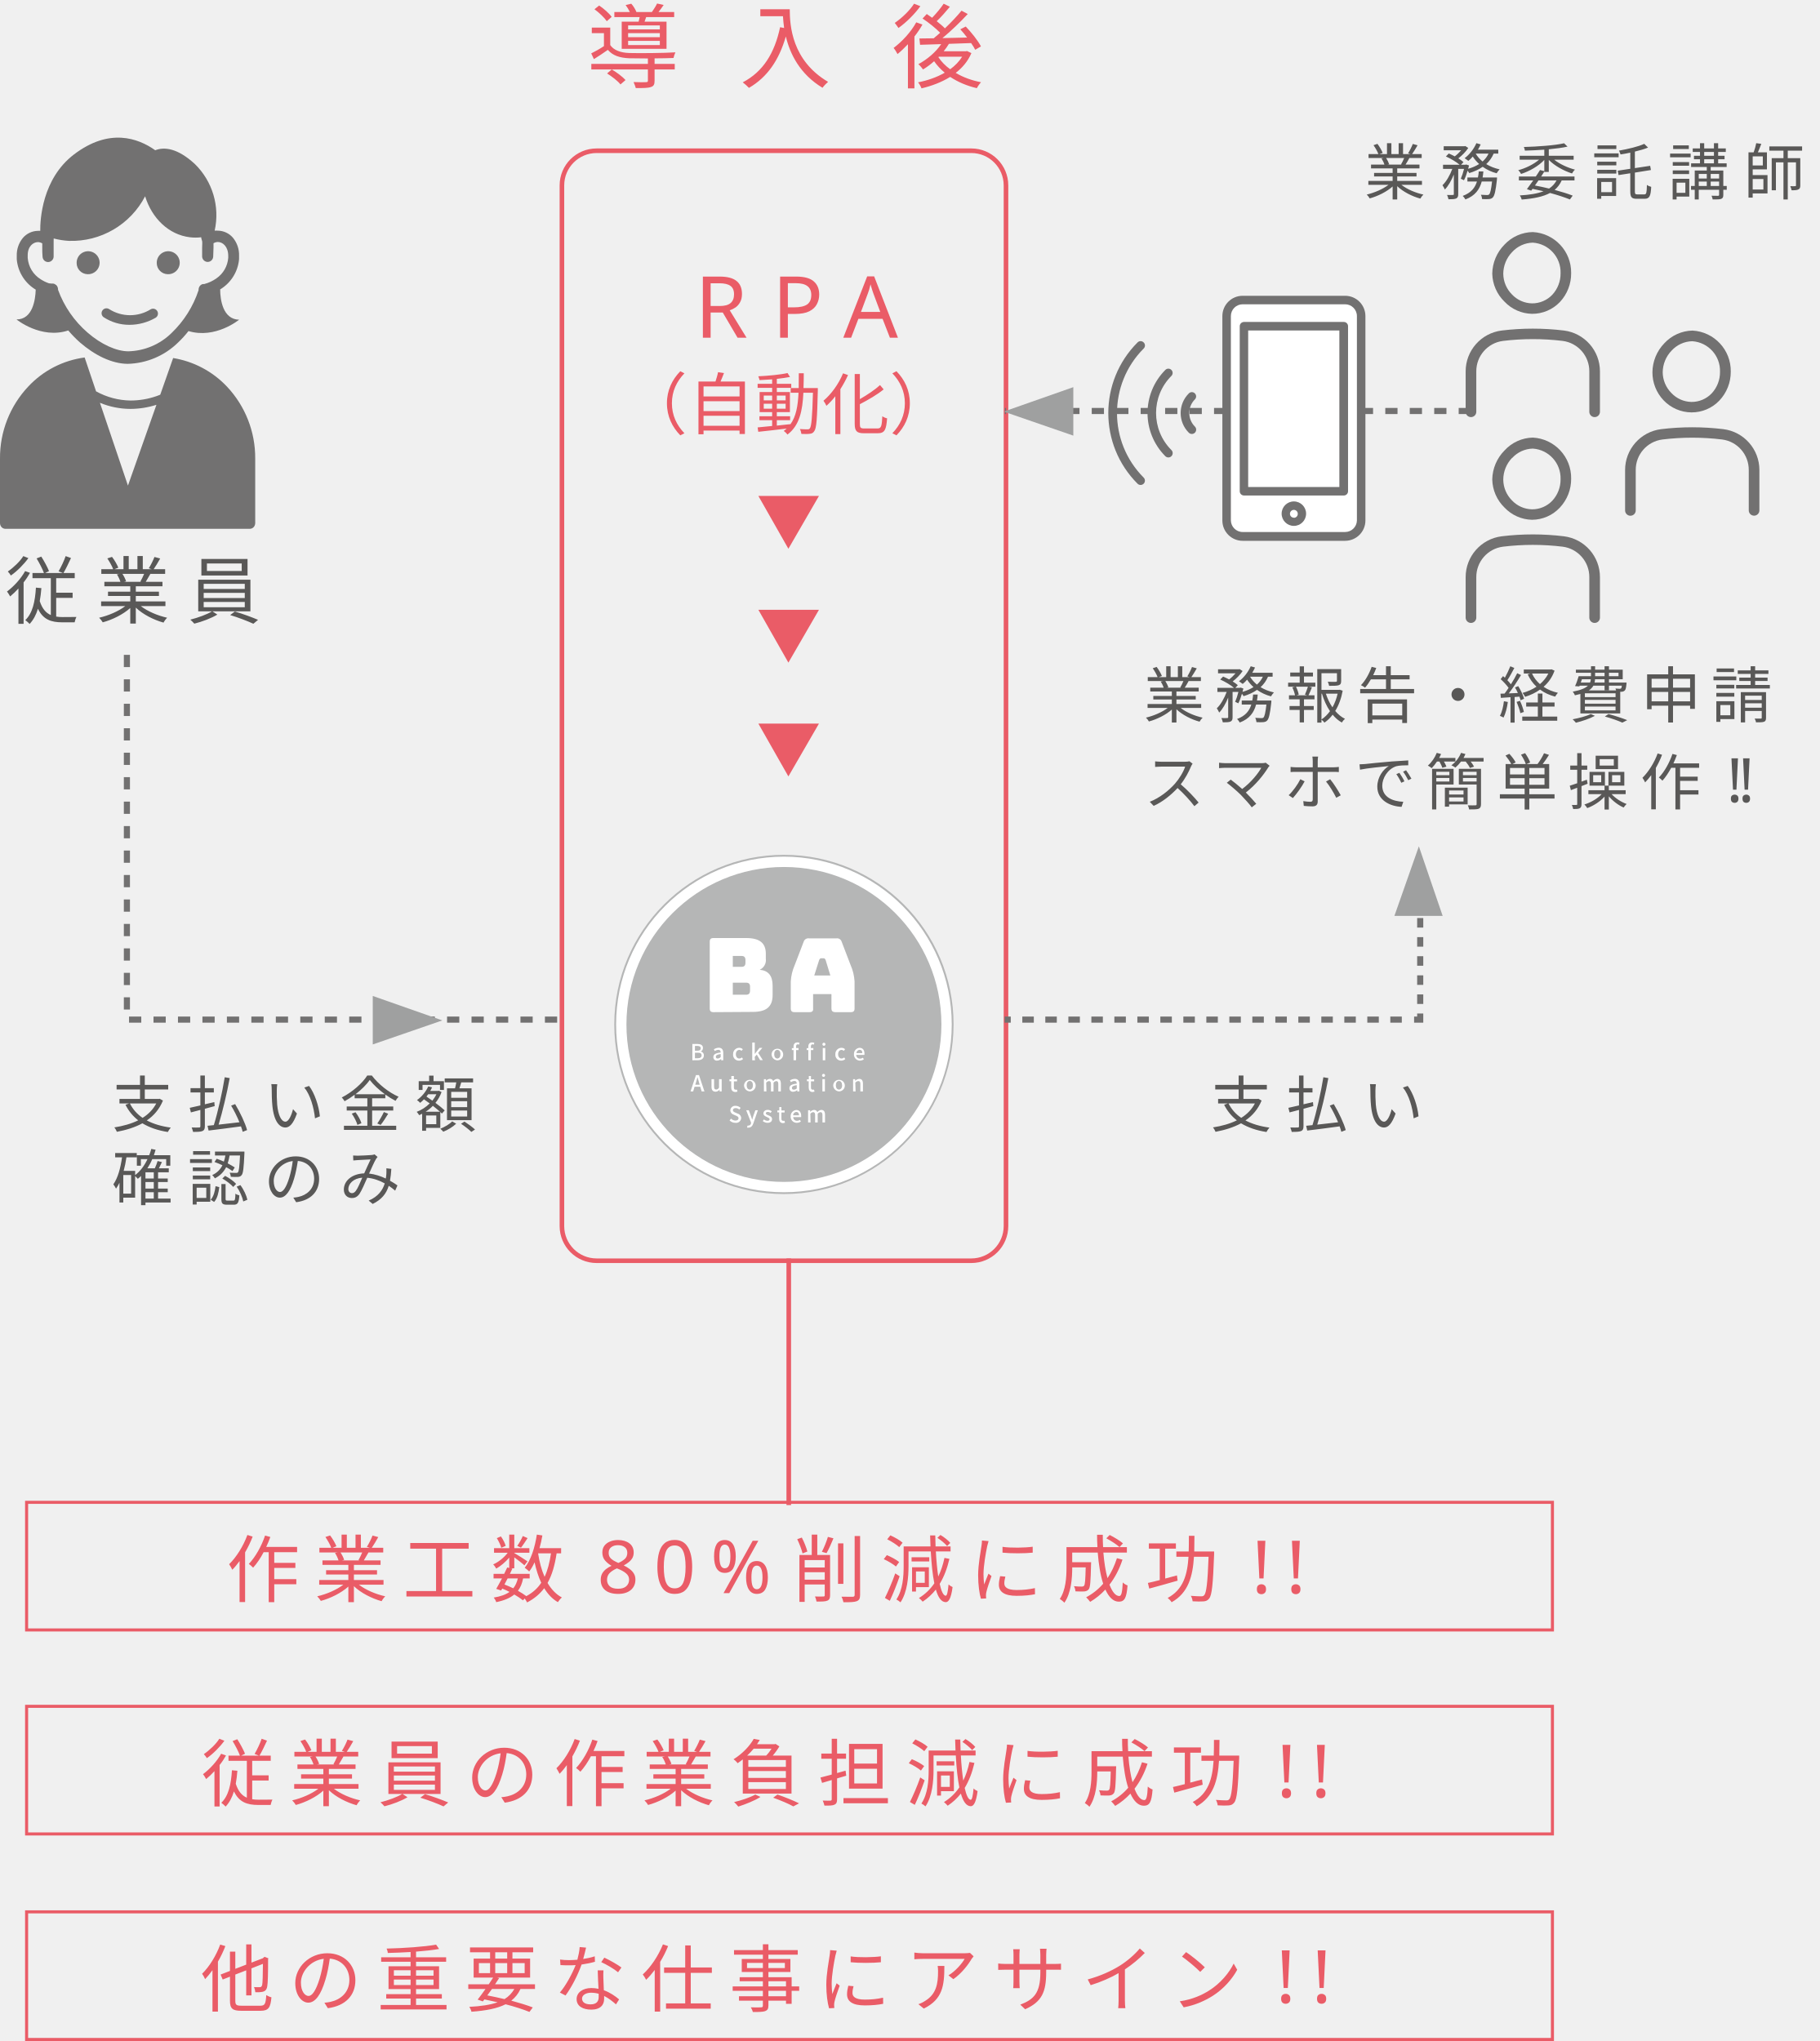
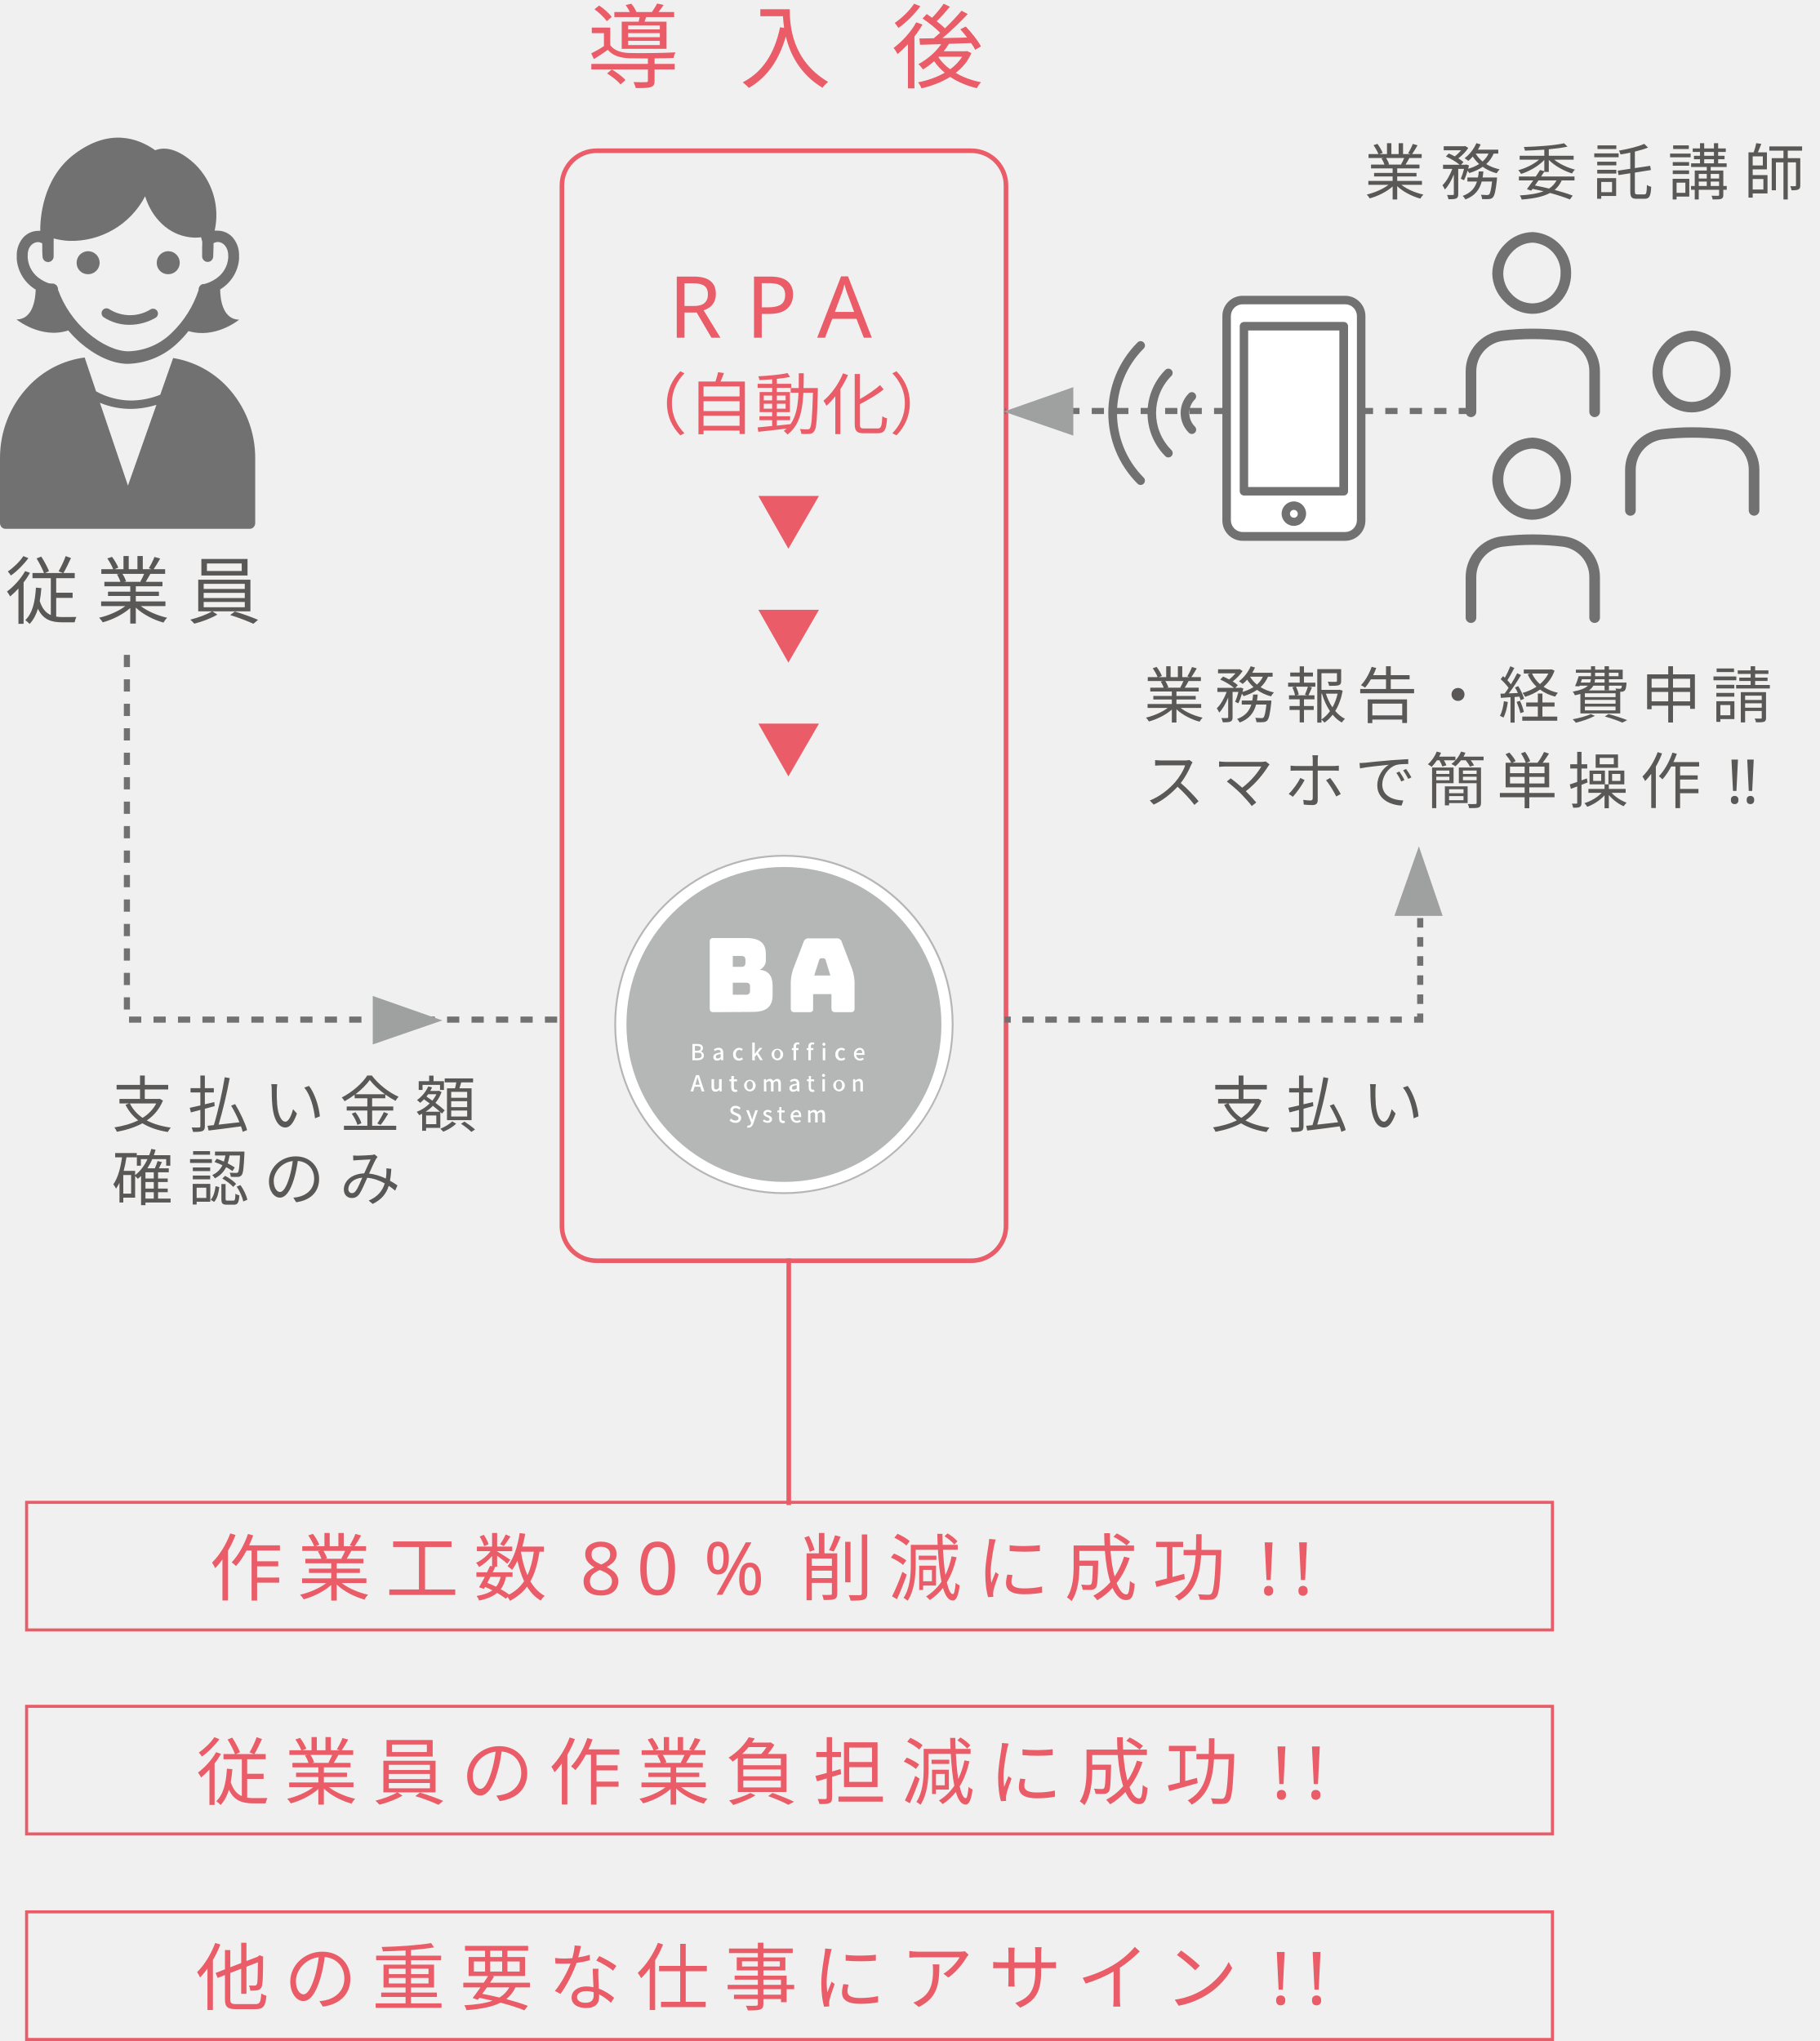
<svg xmlns="http://www.w3.org/2000/svg" viewBox="0 0 297.5 333.77">
  <defs>
-     <style>.cls-1,.cls-11,.cls-13,.cls-14,.cls-15,.cls-16,.cls-17,.cls-6{fill:none;stroke-miterlimit:10;}.cls-1,.cls-11{stroke:#ea5c67;}.cls-1{stroke-width:0.75px;}.cls-2{font-size:14px;letter-spacing:0.28em;}.cls-2,.cls-23,.cls-3,.cls-5,.cls-7{fill:#ea5c67;}.cls-2,.cls-20,.cls-21,.cls-26,.cls-28{font-family:MyriadPro-Regular, Myriad Pro;}.cls-3{font-size:11px;}.cls-12,.cls-18,.cls-22,.cls-23,.cls-3,.cls-5{font-family:KozGoPr6N-Regular-83pv-RKSJ-H, Kozuka Gothic Pr6N;}.cls-4{letter-spacing:-0.5em;}.cls-5{font-size:15px;letter-spacing:0.66em;}.cls-13,.cls-14,.cls-15,.cls-16,.cls-17,.cls-6{stroke:#727171;}.cls-6{stroke-dasharray:2 2 2;}.cls-8{fill:#9fa0a0;}.cls-9{fill:#fff;}.cls-10{fill:#727171;}.cls-11{stroke-width:0.5px;}.cls-12,.cls-18{font-size:10px;}.cls-12,.cls-18,.cls-22{fill:#595857;}.cls-12,.cls-22{letter-spacing:0.24em;}.cls-14{stroke-dasharray:1.88 1.88 1.88 1.88;}.cls-15{stroke-dasharray:1.88 1.88 1.88 1.88 1.88 1.88;}.cls-16{stroke-dasharray:1.56 1.56 1.56 1.56;}.cls-17{stroke-dasharray:1.56 1.56 1.56 1.56 1.56 1.56;}.cls-18{letter-spacing:0.16em;}.cls-19{letter-spacing:0.41em;}.cls-20{letter-spacing:-0.04em;}.cls-22,.cls-23{font-size:12px;}.cls-23{letter-spacing:0.2em;}.cls-24,.cls-26{letter-spacing:0.2em;}.cls-25{letter-spacing:0.45em;}.cls-27{letter-spacing:0.45em;}.cls-28{letter-spacing:0.22em;}.cls-29{fill:#b5b6b6;}</style>
+     <style>.cls-1,.cls-11,.cls-13,.cls-14,.cls-15,.cls-16,.cls-17,.cls-6{fill:none;stroke-miterlimit:10;}.cls-1,.cls-11{stroke:#ea5c67;}.cls-1{stroke-width:0.75px;}.cls-2{font-size:14px;letter-spacing:0.28em;}.cls-2,.cls-22,.cls-3,.cls-5,.cls-7{fill:#ea5c67;}.cls-2,.cls-3{font-family:HiraKakuProN-W6-83pv-RKSJ-H, Hiragino Kaku Gothic ProN;}.cls-3{font-size:11px;}.cls-4{letter-spacing:-0.5em;}.cls-5{font-size:15px;letter-spacing:0.66em;}.cls-12,.cls-18,.cls-21,.cls-22,.cls-5{font-family:HiraginoSans-W2-83pv-RKSJ-H, Hiragino Sans;}.cls-13,.cls-14,.cls-15,.cls-16,.cls-17,.cls-6{stroke:#727171;}.cls-6{stroke-dasharray:2 2 2;}.cls-8{fill:#9fa0a0;}.cls-9{fill:#fff;}.cls-10{fill:#727171;}.cls-11{stroke-width:0.5px;}.cls-12,.cls-18{font-size:10px;}.cls-12,.cls-18,.cls-21{fill:#595857;}.cls-12,.cls-21{letter-spacing:0.24em;}.cls-14{stroke-dasharray:1.88 1.88 1.88 1.88;}.cls-15{stroke-dasharray:1.88 1.88 1.88 1.88 1.88 1.88;}.cls-16{stroke-dasharray:1.56 1.56 1.56 1.56;}.cls-17{stroke-dasharray:1.56 1.56 1.56 1.56 1.56 1.56;}.cls-18{letter-spacing:0.16em;}.cls-19{letter-spacing:0.41em;}.cls-20{letter-spacing:-0.04em;}.cls-21,.cls-22{font-size:12px;}.cls-22{letter-spacing:0.2em;}.cls-23{letter-spacing:0.45em;}.cls-24{letter-spacing:0.45em;}.cls-25{letter-spacing:0.2em;}.cls-26{letter-spacing:0.45em;}.cls-27{letter-spacing:0.2em;}.cls-28{letter-spacing:0.22em;}.cls-29{fill:#b5b6b6;}</style>
  </defs>
  <g id="Layer_2" data-name="Layer 2">
    <g id="レイヤー_1" data-name="レイヤー 1">
      <rect class="cls-1" x="91.88" y="24.65" width="72.61" height="181.52" rx="5.67" ry="5.67" />
-       <text class="cls-2" transform="translate(113.57 55.23)">RPA</text>
+       <text class="cls-2" transform="translate(109.3 55.23)">RPA</text>
      <text class="cls-3" transform="translate(101.41 70.13)">（自動化<tspan class="cls-4" x="44" y="0">）</tspan>
      </text>
      <text class="cls-5" transform="translate(96 13.2)">導入後</text>
      <polyline class="cls-6" points="20.75 107.09 20.75 166.74 91.85 166.74" />
      <line class="cls-6" x1="240.51" y1="67.21" x2="164.31" y2="67.21" />
      <path class="cls-7" d="M124,81.1h9.91l-5,8.64Z" />
      <path class="cls-8" d="M60.95,170.8v-7.93l11.38,4Z" />
      <path class="cls-7" d="M124,99.72h9.91l-5,8.64Z" />
      <path class="cls-7" d="M124,118.33h9.91l-5,8.64Z" />
      <rect class="cls-9" x="200.28" y="48.64" width="22.28" height="39.67" rx="4.54" ry="4.54" />
      <g id="_19" data-name="19">
        <path class="cls-10" d="M203.19,48.37a3.32,3.32,0,0,0-3.32,3.32V85.12a3.32,3.32,0,0,0,3.32,3.32h16.75a3.32,3.32,0,0,0,3.32-3.32V51.69a3.32,3.32,0,0,0-3.32-3.32Zm18.68,3.32V85.12A1.93,1.93,0,0,1,219.94,87H203.19a1.93,1.93,0,0,1-1.93-1.93V51.69a1.93,1.93,0,0,1,1.93-1.93h16.75A1.93,1.93,0,0,1,221.87,51.69Z" />
        <path class="cls-10" d="M203.4,52.65a.7.7,0,0,0-.69.69v27a.7.7,0,0,0,.69.69h16.33a.69.69,0,0,0,.69-.69v-27a.69.69,0,0,0-.69-.69Zm.69,1.39H219v25.6H204.09Z" />
        <path class="cls-10" d="M211.56,82a2,2,0,1,0,2,2A2,2,0,0,0,211.56,82Zm0,2.66a.64.64,0,1,1,.64-.64A.64.64,0,0,1,211.56,84.68Z" />
      </g>
      <path class="cls-10" d="M27.42,44.84A1.88,1.88,0,1,0,25.63,43,1.83,1.83,0,0,0,27.42,44.84Zm-13.1,0A1.88,1.88,0,1,0,12.53,43,1.83,1.83,0,0,0,14.31,44.84ZM5.67,47.26l.17.1C5.79,49,5.35,52.24,2.7,52.24c0,0,4,3.27,8.46,1.8A19.3,19.3,0,0,0,13.07,56c2.44,2.11,5.22,3.48,7.8,3.5A12.19,12.19,0,0,0,29.13,56a16.8,16.8,0,0,0,1.69-1.86c4.42,1.33,8.28-1.86,8.28-1.86C36.44,52.24,36,49,36,47.32l.09-.05a6.42,6.42,0,0,0,3-4.9c0-.18,0-.36,0-.54a4.41,4.41,0,0,0-1-2.95,3.3,3.3,0,0,0-2.47-1.16,3,3,0,0,0-.52,0,11.68,11.68,0,0,0-3.25-10.91C29,24.19,26.84,24,25.38,24.57c-2.81-2-7.54-3.69-13.29.69C6.85,29.26,6.56,36,6.58,37.75l-.37,0a3.3,3.3,0,0,0-2.47,1.16,4.41,4.41,0,0,0-1,2.95c0,.18,0,.36,0,.54A6.42,6.42,0,0,0,5.67,47.26Zm1.55-9.42v0l-.05,0Zm-1,1.75a1.48,1.48,0,0,1,.69.21c0,.22,0,.47,0,.72,0,.49,0,1,.05,1.48a.91.91,0,0,0,1,.85.93.93,0,0,0,.81-1c0-.39,0-.86,0-1.31s0-.78,0-1.09L8.78,39a12.74,12.74,0,0,0,2.47.39,13.55,13.55,0,0,0,12.48-7.29c1.1,3.58,3.84,6.28,7.32,6.7a7.51,7.51,0,0,0,1.85,0c0,.21.1.42.15.63s0,.68,0,1.09,0,.93,0,1.31a.93.93,0,0,0,.81,1,.91.91,0,0,0,1-.85c0-.47.05-1,.05-1.48,0-.25,0-.5,0-.72a1.48,1.48,0,0,1,.69-.21c.82,0,1.7.74,1.72,2.23l0,.35a4.48,4.48,0,0,1-1.93,3.37,6,6,0,0,1-2,.93l-.24,0a.88.88,0,0,0-.4.23,1,1,0,0,0-.28.68l0,.09a17.16,17.16,0,0,1-4.41,7,10.46,10.46,0,0,1-7.08,3c-1.94,0-4.46-1.14-6.66-3.06a16.87,16.87,0,0,1-4.83-7l0-.08a1,1,0,0,0-.28-.68l-.28-.19-.24-.07H8.5l-.11,0L8,46.33a6.18,6.18,0,0,1-1.35-.66,4.51,4.51,0,0,1-2.12-3.5l0-.35C4.5,40.32,5.39,39.6,6.21,39.59ZM37.1,63.21a15.53,15.53,0,0,0-8.79-4.66l-2.11,6-.64.24a13,13,0,0,1-4.21.71A12,12,0,0,1,15.71,64l-1.87-5.54a15.38,15.38,0,0,0-9.2,4.73A17,17,0,0,0,0,75V85.55a1,1,0,0,0,.26.66.88.88,0,0,0,.63.27H40.84a.88.88,0,0,0,.63-.27,1,1,0,0,0,.26-.66V75A17,17,0,0,0,37.1,63.21ZM20.92,79.41,16.34,65.87a13.12,13.12,0,0,0,5,1,14.19,14.19,0,0,0,4.24-.67Z" />
      <path class="cls-10" d="M21.17,53.12a7.64,7.64,0,0,1-4.23-1.25.8.8,0,0,1,.94-1.3h0a6.38,6.38,0,0,0,6.78,0,.8.8,0,0,1,.79,1.39A8.56,8.56,0,0,1,21.17,53.12Z" />
      <rect class="cls-11" x="4.35" y="245.68" width="249.49" height="20.87" />
      <rect class="cls-11" x="4.35" y="279.04" width="249.49" height="20.87" />
      <text class="cls-12" transform="translate(18.3 184.29)">支払い金額<tspan x="0" y="12">確認のみ</tspan>
      </text>
      <line class="cls-13" x1="164.27" y1="166.74" x2="165.27" y2="166.74" />
      <line class="cls-14" x1="167.16" y1="166.74" x2="173.75" y2="166.74" />
      <line class="cls-15" x1="174.69" y1="166.74" x2="230.28" y2="166.74" />
      <polyline class="cls-13" points="231.22 166.74 232.22 166.74 232.22 165.74" />
      <line class="cls-16" x1="232.22" y1="164.18" x2="232.22" y2="158.71" />
      <line class="cls-17" x1="232.22" y1="157.93" x2="232.22" y2="149.33" />
      <line class="cls-13" x1="232.22" y1="148.54" x2="232.22" y2="147.54" />
      <path class="cls-8" d="M235.89,149.78H228l4-11.38Z" />
      <text class="cls-12" transform="translate(197.94 184.29)">支払い</text>
      <text class="cls-12" transform="translate(223.1 31.82)">業務委託講師</text>
-       <text class="cls-18" transform="translate(187 117.36)">業務報告・経費申請<tspan x="0" y="14.21">スマホで簡単操</tspan>
-         <tspan class="cls-19" x="81.2" y="14.21">作</tspan>
-         <tspan class="cls-20" x="95.3" y="13.79">!</tspan>
-         <tspan class="cls-21" x="97.2" y="13.79">!</tspan>
+       <text class="cls-18" transform="translate(187 117.36)">業務報告・経費申請<tspan x="0" y="14">スマホで簡単操</tspan>
+         <tspan class="cls-19" x="81.2" y="14">作</tspan>
+         <tspan class="cls-20" x="95.3" y="14">!</tspan>
+         <tspan x="97.88" y="14">!</tspan>
      </text>
-       <text class="cls-22" transform="translate(0.89 101.02)">従業員</text>
-       <text class="cls-23" transform="translate(37.03 261.05)">作業工数<tspan class="cls-21" x="60.6" y="-0.52">80%</tspan>
-         <tspan class="cls-24" x="92.62" y="0">削減に成</tspan>
-         <tspan class="cls-25" x="150.21" y="0">功</tspan>
-         <tspan class="cls-26" x="167.62" y="-0.52">!!</tspan>
+       <text class="cls-21" transform="translate(0.89 101.02)">従業員</text>
+       <text class="cls-22" transform="translate(34.23 260.79)">作業工<tspan class="cls-23" x="43.2" y="0">数</tspan>
+         <tspan x="60.6" y="0">80</tspan>
+         <tspan class="cls-24" x="80.81" y="0">%</tspan>
+         <tspan class="cls-25" x="96.59" y="0">削減に成</tspan>
+         <tspan class="cls-26" x="154.19" y="0">功</tspan>
+         <tspan class="cls-27" x="171.59" y="0">!!</tspan>
      </text>
-       <text class="cls-23" transform="translate(32.94 294.42)">従業員の作業負担減に成<tspan class="cls-27" x="158.4" y="0">功</tspan>
-         <tspan class="cls-26" x="175.8" y="-0.52">!!</tspan>
+       <text class="cls-22" transform="translate(32.12 294.16)">従業員の作業負担減に成<tspan class="cls-26" x="158.4" y="0">功</tspan>
+         <tspan class="cls-27" x="175.8" y="0">!!</tspan>
      </text>
      <rect class="cls-11" x="4.35" y="312.65" width="249.49" height="20.87" />
-       <text class="cls-23" transform="translate(32.82 328.03)">他の重要な仕事にアサイ<tspan class="cls-27" x="158.4" y="0">ン</tspan>
-         <tspan class="cls-28" x="175.8" y="-0.52">!!</tspan>
+       <text class="cls-22" transform="translate(32 327.77)">他の重要な仕事にアサイ<tspan class="cls-26" x="158.4" y="0">ン</tspan>
+         <tspan class="cls-28" x="175.8" y="0">!!</tspan>
      </text>
      <line class="cls-1" x1="128.97" y1="205.8" x2="128.97" y2="246.13" />
      <path class="cls-10" d="M195.38,64.34a.69.69,0,0,0-1,0,4.54,4.54,0,0,0,0,6.42.69.69,0,1,0,1-1,3.15,3.15,0,0,1,0-4.45A.69.69,0,0,0,195.38,64.34Z" />
      <path class="cls-10" d="M191.54,60.5a.69.69,0,0,0-1,0,10,10,0,0,0,0,14.1.69.69,0,0,0,1-1,8.58,8.58,0,0,1,0-12.13A.69.69,0,0,0,191.54,60.5Z" />
      <path class="cls-10" d="M187,56a.69.69,0,0,0-1,0,16.34,16.34,0,0,0,0,23.1.69.69,0,0,0,1-1A14.95,14.95,0,0,1,187,57,.69.69,0,0,0,187,56Z" />
      <path class="cls-10" d="M250.51,51.32a6.24,6.24,0,0,0,4.55-1.93,6.81,6.81,0,0,0,1.84-4.73,6.62,6.62,0,0,0-6.26-6.71h0A6.45,6.45,0,0,0,246,40,6.91,6.91,0,0,0,244,44.76,6.6,6.6,0,0,0,246,49.33,6.36,6.36,0,0,0,250.51,51.32Zm-3.26-10.1a4.72,4.72,0,0,1,3.38-1.54,4.86,4.86,0,0,1,4.54,5,5.08,5.08,0,0,1-1.36,3.53,4.52,4.52,0,0,1-3.31,1.4,4.62,4.62,0,0,1-3.28-1.46,4.87,4.87,0,0,1-1.42-3.37A5.16,5.16,0,0,1,247.25,41.22Z" />
      <path class="cls-10" d="M255.71,54.05a42.2,42.2,0,0,0-10.16,0,6.73,6.73,0,0,0-5.9,6.7v6.59a.87.87,0,0,0,1.74,0V60.75a5,5,0,0,1,4.37-5,40.48,40.48,0,0,1,9.75,0,5,5,0,0,1,4.36,5v6.59a.87.87,0,0,0,1.74,0V60.75A6.73,6.73,0,0,0,255.71,54.05Z" />
      <path class="cls-10" d="M250.51,85A6.24,6.24,0,0,0,255.06,83a6.81,6.81,0,0,0,1.84-4.73,6.62,6.62,0,0,0-6.26-6.71h0A6.45,6.45,0,0,0,246,73.67,6.91,6.91,0,0,0,244,78.41,6.6,6.6,0,0,0,246,83,6.36,6.36,0,0,0,250.51,85Zm-3.26-10.1a4.72,4.72,0,0,1,3.38-1.54,4.86,4.86,0,0,1,4.54,5,5.08,5.08,0,0,1-1.36,3.53,4.52,4.52,0,0,1-3.31,1.4,4.62,4.62,0,0,1-3.28-1.46,4.87,4.87,0,0,1-1.42-3.37A5.16,5.16,0,0,1,247.25,74.87Z" />
      <path class="cls-10" d="M255.71,87.7a42.2,42.2,0,0,0-10.16,0,6.73,6.73,0,0,0-5.9,6.7V101a.87.87,0,0,0,1.74,0V94.4a5,5,0,0,1,4.37-5,40.48,40.48,0,0,1,9.75,0,5,5,0,0,1,4.36,5V101a.87.87,0,0,0,1.74,0V94.4A6.73,6.73,0,0,0,255.71,87.7Z" />
      <path class="cls-10" d="M276.58,67.44a6.24,6.24,0,0,0,4.55-1.93A6.81,6.81,0,0,0,283,60.77a6.62,6.62,0,0,0-6.26-6.71h0a6.45,6.45,0,0,0-4.61,2.08,6.91,6.91,0,0,0-1.94,4.74A6.6,6.6,0,0,0,272,65.45,6.36,6.36,0,0,0,276.58,67.44Zm-3.26-10.1a4.72,4.72,0,0,1,3.38-1.54,4.86,4.86,0,0,1,4.54,5,5.08,5.08,0,0,1-1.36,3.53,4.52,4.52,0,0,1-3.31,1.4,4.62,4.62,0,0,1-3.28-1.46,4.87,4.87,0,0,1-1.42-3.37A5.16,5.16,0,0,1,273.32,57.34Z" />
      <path class="cls-10" d="M281.78,70.18a42.2,42.2,0,0,0-10.16,0,6.73,6.73,0,0,0-5.9,6.7v6.59a.87.87,0,0,0,1.74,0V76.87a5,5,0,0,1,4.37-5,40.48,40.48,0,0,1,9.75,0,5,5,0,0,1,4.36,5v6.59a.87.87,0,0,0,1.74,0V76.87A6.73,6.73,0,0,0,281.78,70.18Z" />
      <circle class="cls-9" cx="128.18" cy="167.53" r="27.59" />
      <path class="cls-29" d="M128.18,195.27a27.74,27.74,0,1,1,27.74-27.74A27.78,27.78,0,0,1,128.18,195.27Zm0-55.18a27.44,27.44,0,1,0,27.44,27.44A27.47,27.47,0,0,0,128.18,140.09Z" />
      <circle class="cls-29" cx="128.18" cy="167.53" r="25.75" />
      <path class="cls-9" d="M116.65,165.52c-.42,0-.6-.18-.6-.6V154c0-.42.18-.6.6-.6H122c2.2,0,3.22.81,3.22,2.57v.81a1.73,1.73,0,0,1-1,1.81c1.44.13,2.11,1,2.11,2.6v1.54c0,1.88-1,2.75-3.25,2.75Zm3.17-7.41h1.43c.44,0,.64-.22.64-.67V157c0-.45-.2-.67-.64-.67h-1.43Zm0,4.56H122c.44,0,.64-.22.64-.67v-.65c0-.45-.2-.65-.64-.65h-2.18Z" />
      <path class="cls-9" d="M132.37,165.52H129.9c-.42,0-.6-.18-.6-.6v-4.43a7.78,7.78,0,0,1,.65-2.68l1.46-3.81a.79.79,0,0,1,.86-.55h4.51a.78.78,0,0,1,.84.55l1.46,3.81a7.78,7.78,0,0,1,.65,2.68v4.43c0,.42-.18.6-.6.6h-2.53c-.45,0-.65-.18-.65-.6v-2.35h-3v2.35C133,165.34,132.79,165.52,132.37,165.52Zm.77-6h2.63L135,157c-.08-.2-.18-.29-.32-.29h-.42c-.13,0-.23.08-.32.29Z" />
      <path class="cls-9" d="M113.21,173.39v-2.67H114c.55,0,.94.17.94.66a.6.6,0,0,1-.38.58v0a.61.61,0,0,1,.53.64c0,.53-.43.78-1,.78Zm.42-2.35v.79H114c.41,0,.58-.15.58-.4s-.19-.39-.57-.39Zm0,1.11v.91h.43c.42,0,.66-.15.66-.48s-.23-.43-.66-.43Z" />
      <path class="cls-9" d="M116.64,172.86c0-.43.36-.65,1.2-.74,0-.23-.09-.44-.38-.44a1.1,1.1,0,0,0-.58.2l-.16-.28a1.53,1.53,0,0,1,.81-.26c.5,0,.73.32.73.85v1.2h-.34l0-.23h0a1,1,0,0,1-.64.28A.55.55,0,0,1,116.64,172.86Zm1.2,0v-.49c-.59.07-.79.22-.79.45s.13.28.31.28A.71.71,0,0,0,117.83,172.87Z" />
      <path class="cls-9" d="M119.87,172.4a1,1,0,0,1,1-1.05.86.86,0,0,1,.59.23l-.21.27a.52.52,0,0,0-.36-.16c-.33,0-.57.28-.57.71s.23.7.56.7a.68.68,0,0,0,.44-.18l.17.28a1,1,0,0,1-.65.25A.94.94,0,0,1,119.87,172.4Z" />
      <path class="cls-9" d="M123.45,173.39H123v-2.9h.41v1.87h0l.78-1h.46l-.68.81.76,1.19h-.45l-.54-.9-.34.39Z" />
      <path class="cls-9" d="M126.16,172.4a.95.95,0,1,1,.94,1A1,1,0,0,1,126.16,172.4Zm1.45,0c0-.43-.2-.71-.51-.71s-.51.28-.51.71.2.7.51.7S127.61,172.82,127.61,172.4Z" />
      <path class="cls-9" d="M130.66,170.83a.54.54,0,0,0-.22-.05c-.18,0-.27.12-.27.36v.25h.4v.33h-.4v1.66h-.42v-1.66h-.27v-.31l.27,0v-.25c0-.41.19-.69.63-.69a.91.91,0,0,1,.35.07Z" />
      <path class="cls-9" d="M133.08,170.83a.54.54,0,0,0-.22-.05c-.18,0-.27.12-.27.36v.25h.4v.33h-.4v1.66h-.42v-1.66h-.27v-.31l.27,0v-.25c0-.41.19-.69.63-.69a.91.91,0,0,1,.35.07Z" />
      <path class="cls-9" d="M134.47,170.77a.25.25,0,0,1,.27-.25.25.25,0,1,1-.27.25Zm.47,2.62h-.41v-2h.41Z" />
      <path class="cls-9" d="M136.59,172.4a1,1,0,0,1,1-1.05.86.86,0,0,1,.59.23l-.21.27a.52.52,0,0,0-.36-.16c-.33,0-.57.28-.57.71s.23.7.56.7a.68.68,0,0,0,.44-.18l.17.28a1,1,0,0,1-.65.25A.94.94,0,0,1,136.59,172.4Z" />
      <path class="cls-9" d="M139.63,172.4a1,1,0,0,1,.91-1.05c.53,0,.81.38.81.95a1.1,1.1,0,0,1,0,.21H140a.6.6,0,0,0,.62.61.85.85,0,0,0,.48-.15l.15.27a1.21,1.21,0,0,1-.68.21A1,1,0,0,1,139.63,172.4Zm1.37-.18c0-.35-.16-.54-.45-.54a.54.54,0,0,0-.51.54Z" />
      <path class="cls-9" d="M115.18,178.48h-.45l-.23-.76h-.93l-.23.76h-.43l.89-2.67h.49Zm-1.5-1.09h.73l-.11-.36-.25-.89h0c-.08.31-.16.6-.25.89Z" />
      <path class="cls-9" d="M116.34,177.74v-1.26h.42v1.21c0,.35.1.48.33.48s.31-.09.48-.3v-1.39H118v2h-.34l0-.3h0a.84.84,0,0,1-.65.35C116.53,178.52,116.34,178.24,116.34,177.74Z" />
      <path class="cls-9" d="M119.56,177.82v-1h-.29v-.31l.31,0,0-.55H120v.55h.52v.33H120v1c0,.24.08.36.29.36a.6.6,0,0,0,.21,0l.08.31a1.28,1.28,0,0,1-.39.07C119.71,178.52,119.56,178.24,119.56,177.82Z" />
      <path class="cls-9" d="M121.66,177.48a.95.95,0,1,1,.94,1A1,1,0,0,1,121.66,177.48Zm1.45,0c0-.43-.2-.71-.51-.71s-.51.28-.51.71.2.7.51.7S123.11,177.9,123.11,177.48Z" />
      <path class="cls-9" d="M125.32,178.48h-.41v-2h.34l0,.28h0a.87.87,0,0,1,.62-.33.53.53,0,0,1,.55.37.92.92,0,0,1,.65-.37c.42,0,.61.28.61.79v1.26h-.42v-1.21c0-.35-.11-.48-.33-.48a.67.67,0,0,0-.45.27v1.42h-.42v-1.21c0-.35-.11-.48-.33-.48a.68.68,0,0,0-.45.27Z" />
      <path class="cls-9" d="M129.08,177.95c0-.43.36-.65,1.2-.74,0-.23-.09-.44-.38-.44a1.1,1.1,0,0,0-.58.2l-.16-.28a1.53,1.53,0,0,1,.81-.26c.5,0,.73.32.73.85v1.2h-.34l0-.23h0a1,1,0,0,1-.64.28A.55.55,0,0,1,129.08,177.95Zm1.2,0v-.49c-.59.07-.79.22-.79.45s.13.28.31.28A.71.71,0,0,0,130.28,178Z" />
      <path class="cls-9" d="M132.23,177.82v-1h-.29v-.31l.31,0,0-.55h.35v.55h.52v.33h-.52v1c0,.24.08.36.29.36a.6.6,0,0,0,.21,0l.08.31a1.28,1.28,0,0,1-.39.07C132.38,178.52,132.23,178.24,132.23,177.82Z" />
      <path class="cls-9" d="M134.41,175.86a.25.25,0,0,1,.27-.25.25.25,0,1,1-.27.25Zm.47,2.62h-.41v-2h.41Z" />
      <path class="cls-9" d="M136.24,177.48a.95.95,0,1,1,.94,1A1,1,0,0,1,136.24,177.48Zm1.45,0c0-.43-.2-.71-.51-.71s-.51.28-.51.71.2.7.51.7S137.7,177.9,137.7,177.48Z" />
      <path class="cls-9" d="M139.9,178.48h-.41v-2h.34l0,.28h0a1,1,0,0,1,.66-.33c.43,0,.61.28.61.79v1.26h-.42v-1.21c0-.35-.1-.48-.34-.48a.68.68,0,0,0-.49.27Z" />
      <path class="cls-9" d="M119.29,183.22l.25-.29a1,1,0,0,0,.71.32c.32,0,.51-.15.51-.38s-.18-.32-.43-.43l-.37-.16a.77.77,0,0,1-.55-.7.79.79,0,0,1,.88-.74,1.15,1.15,0,0,1,.81.34l-.22.27a.85.85,0,0,0-.59-.24c-.27,0-.45.13-.45.35s.22.31.43.4l.37.16a.75.75,0,0,1,.55.72.83.83,0,0,1-.94.78A1.33,1.33,0,0,1,119.29,183.22Z" />
      <path class="cls-9" d="M123.51,181.56h.41l-.73,2.12c-.15.43-.37.72-.79.72a.71.71,0,0,1-.25,0l.08-.33a.54.54,0,0,0,.15,0,.44.44,0,0,0,.42-.37l0-.14-.79-2h.43l.37,1c.06.17.12.38.18.56h0l.16-.56Z" />
      <path class="cls-9" d="M124.72,183.33l.2-.27a.89.89,0,0,0,.57.23c.24,0,.35-.12.35-.27s-.23-.26-.44-.35-.57-.24-.57-.58.27-.59.71-.59a1.05,1.05,0,0,1,.65.24l-.2.26a.75.75,0,0,0-.45-.17c-.22,0-.32.11-.32.25s.21.24.43.32.59.23.59.61-.27.61-.76.61A1.23,1.23,0,0,1,124.72,183.33Z" />
      <path class="cls-9" d="M127.4,182.91v-1h-.29v-.31l.31,0,0-.55h.35v.55h.52v.33h-.52v1c0,.24.08.36.29.36a.59.59,0,0,0,.21,0l.08.31a1.28,1.28,0,0,1-.39.07C127.55,183.61,127.4,183.33,127.4,182.91Z" />
      <path class="cls-9" d="M129.28,182.57a1,1,0,0,1,.91-1.05c.53,0,.81.38.81.95a1.09,1.09,0,0,1,0,.21h-1.3a.6.6,0,0,0,.62.61.85.85,0,0,0,.48-.15l.15.27a1.21,1.21,0,0,1-.68.21A1,1,0,0,1,129.28,182.57Zm1.37-.18c0-.35-.16-.55-.45-.55a.54.54,0,0,0-.51.55Z" />
      <path class="cls-9" d="M132.54,183.56h-.41v-2h.34l0,.28h0a.87.87,0,0,1,.62-.33.53.53,0,0,1,.55.37.92.92,0,0,1,.65-.37c.42,0,.61.28.61.79v1.26h-.42v-1.21c0-.35-.11-.48-.33-.48a.67.67,0,0,0-.45.27v1.42h-.42v-1.21c0-.35-.11-.48-.33-.48a.67.67,0,0,0-.45.27Z" />
      <path class="cls-8" d="M164.12,67.31l11.38-4v7.93Z" />
    </g>
  </g>
</svg>
